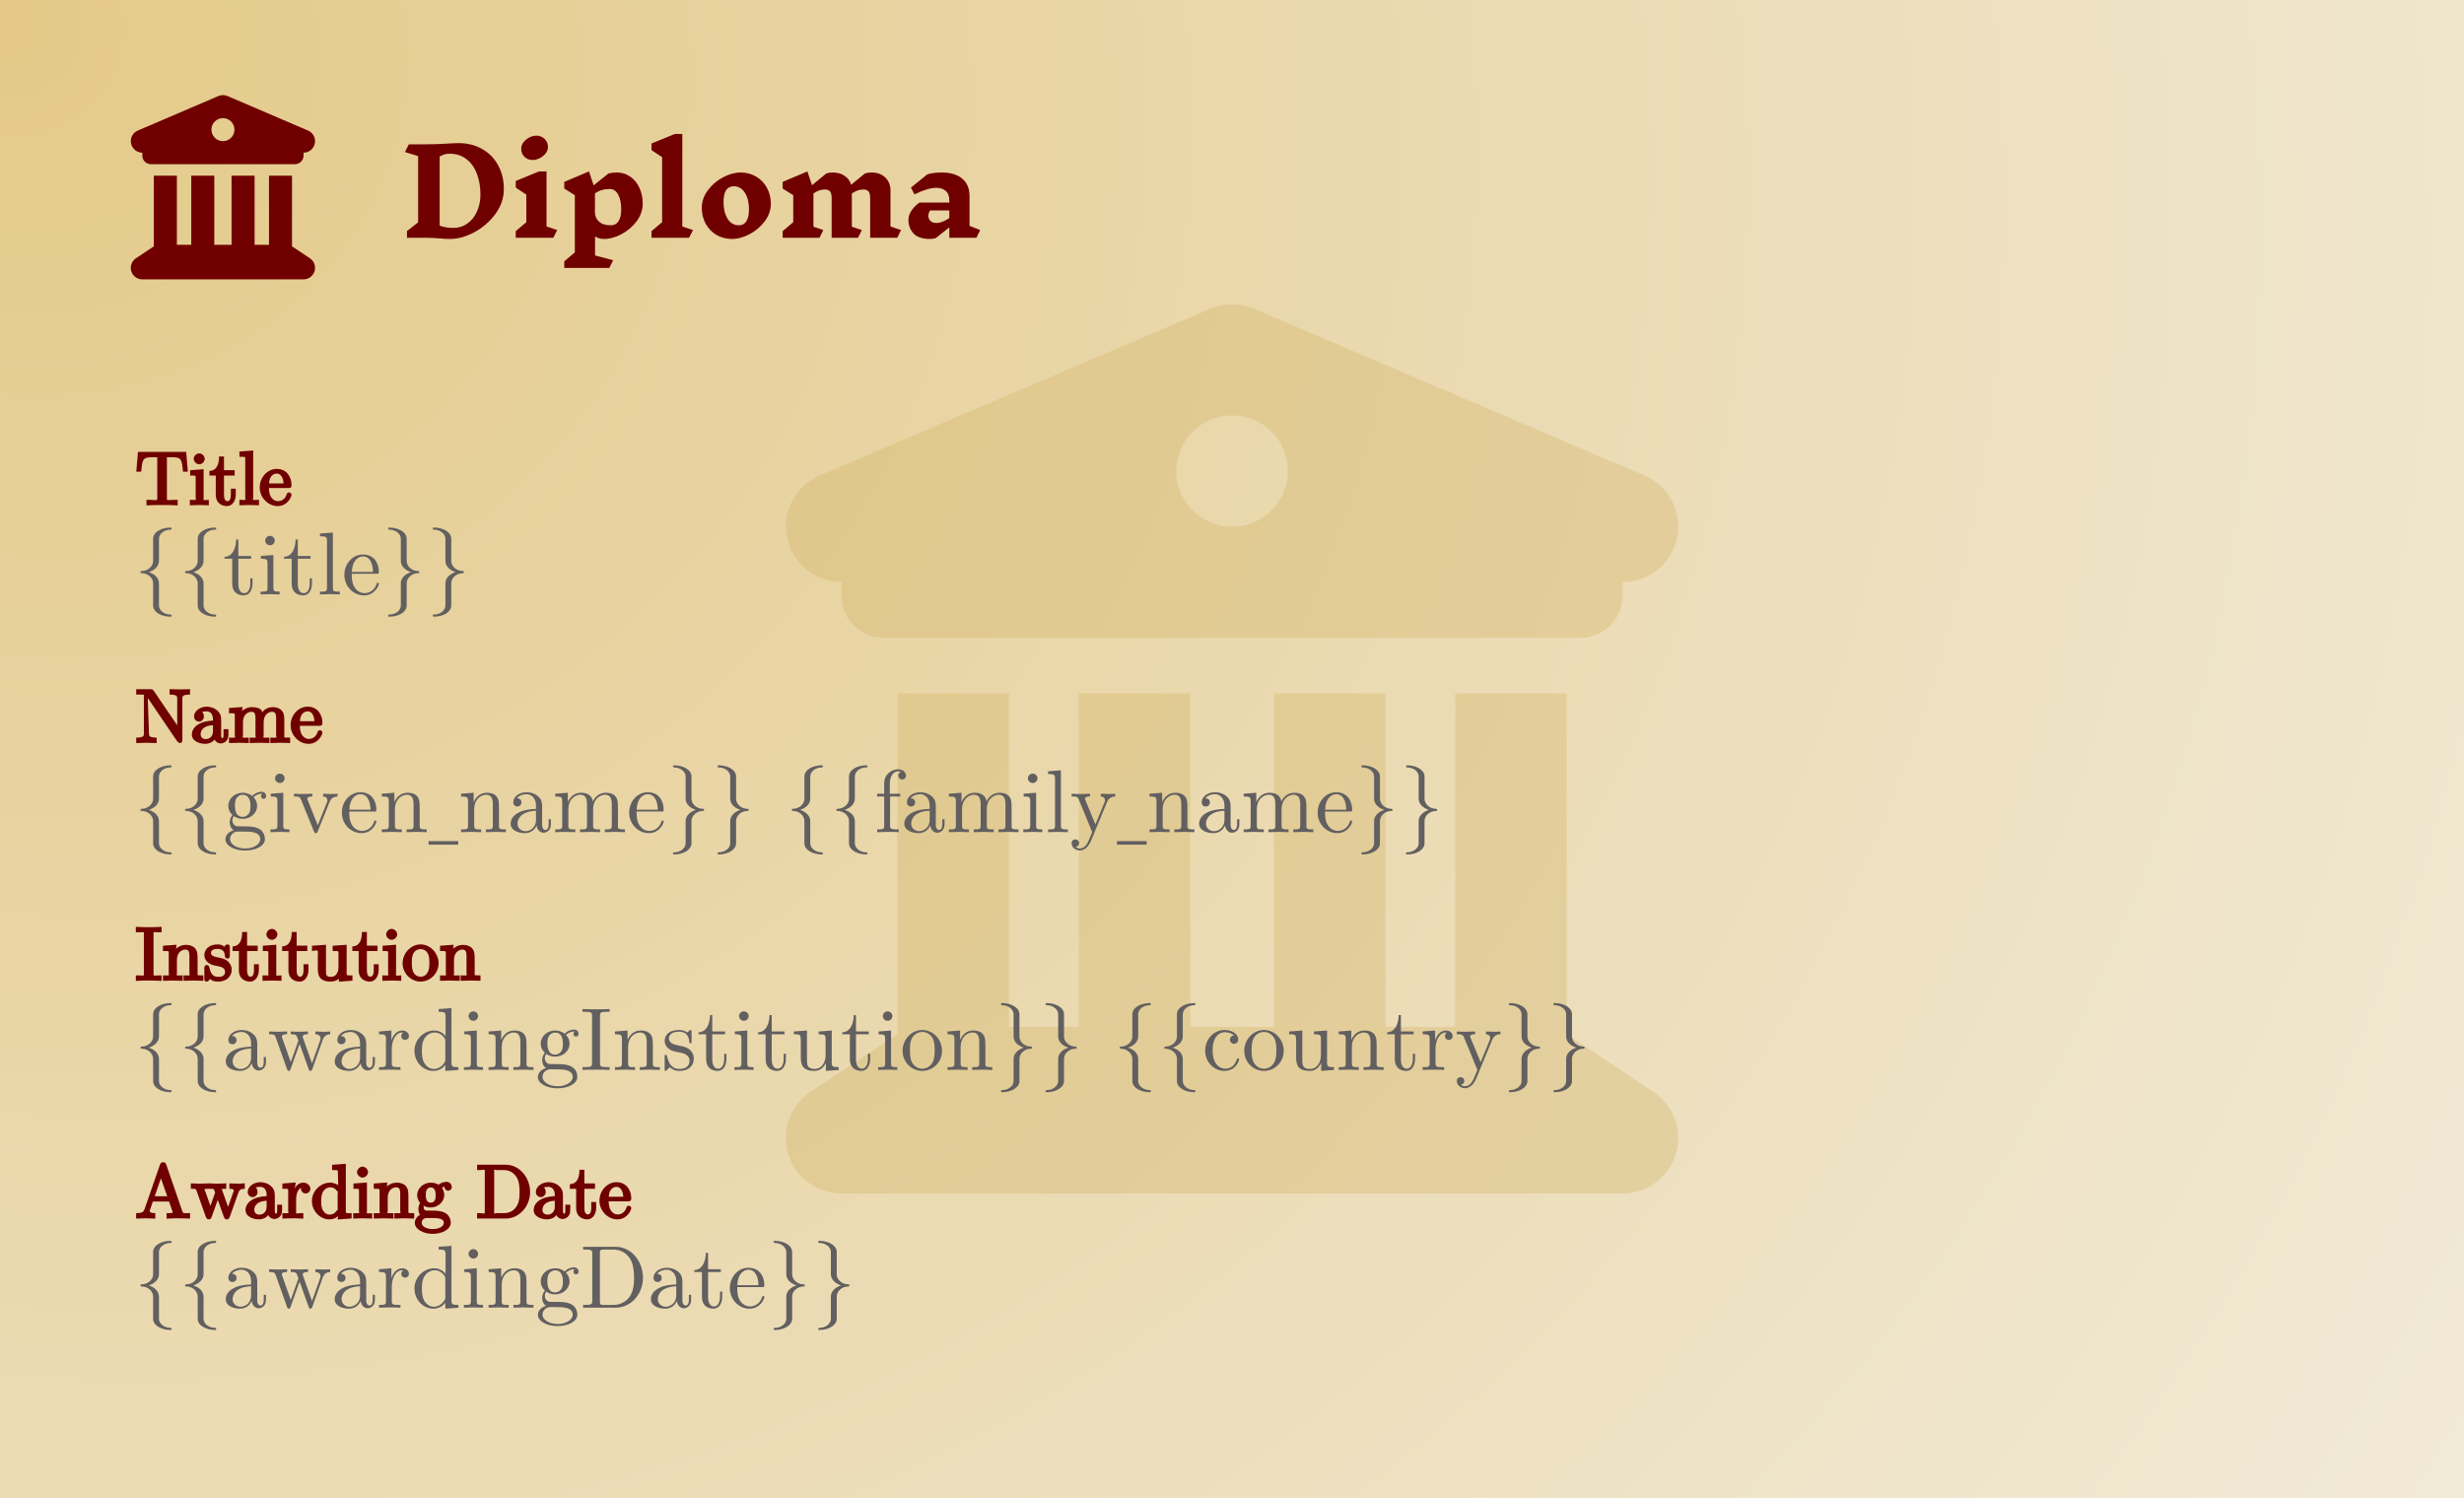
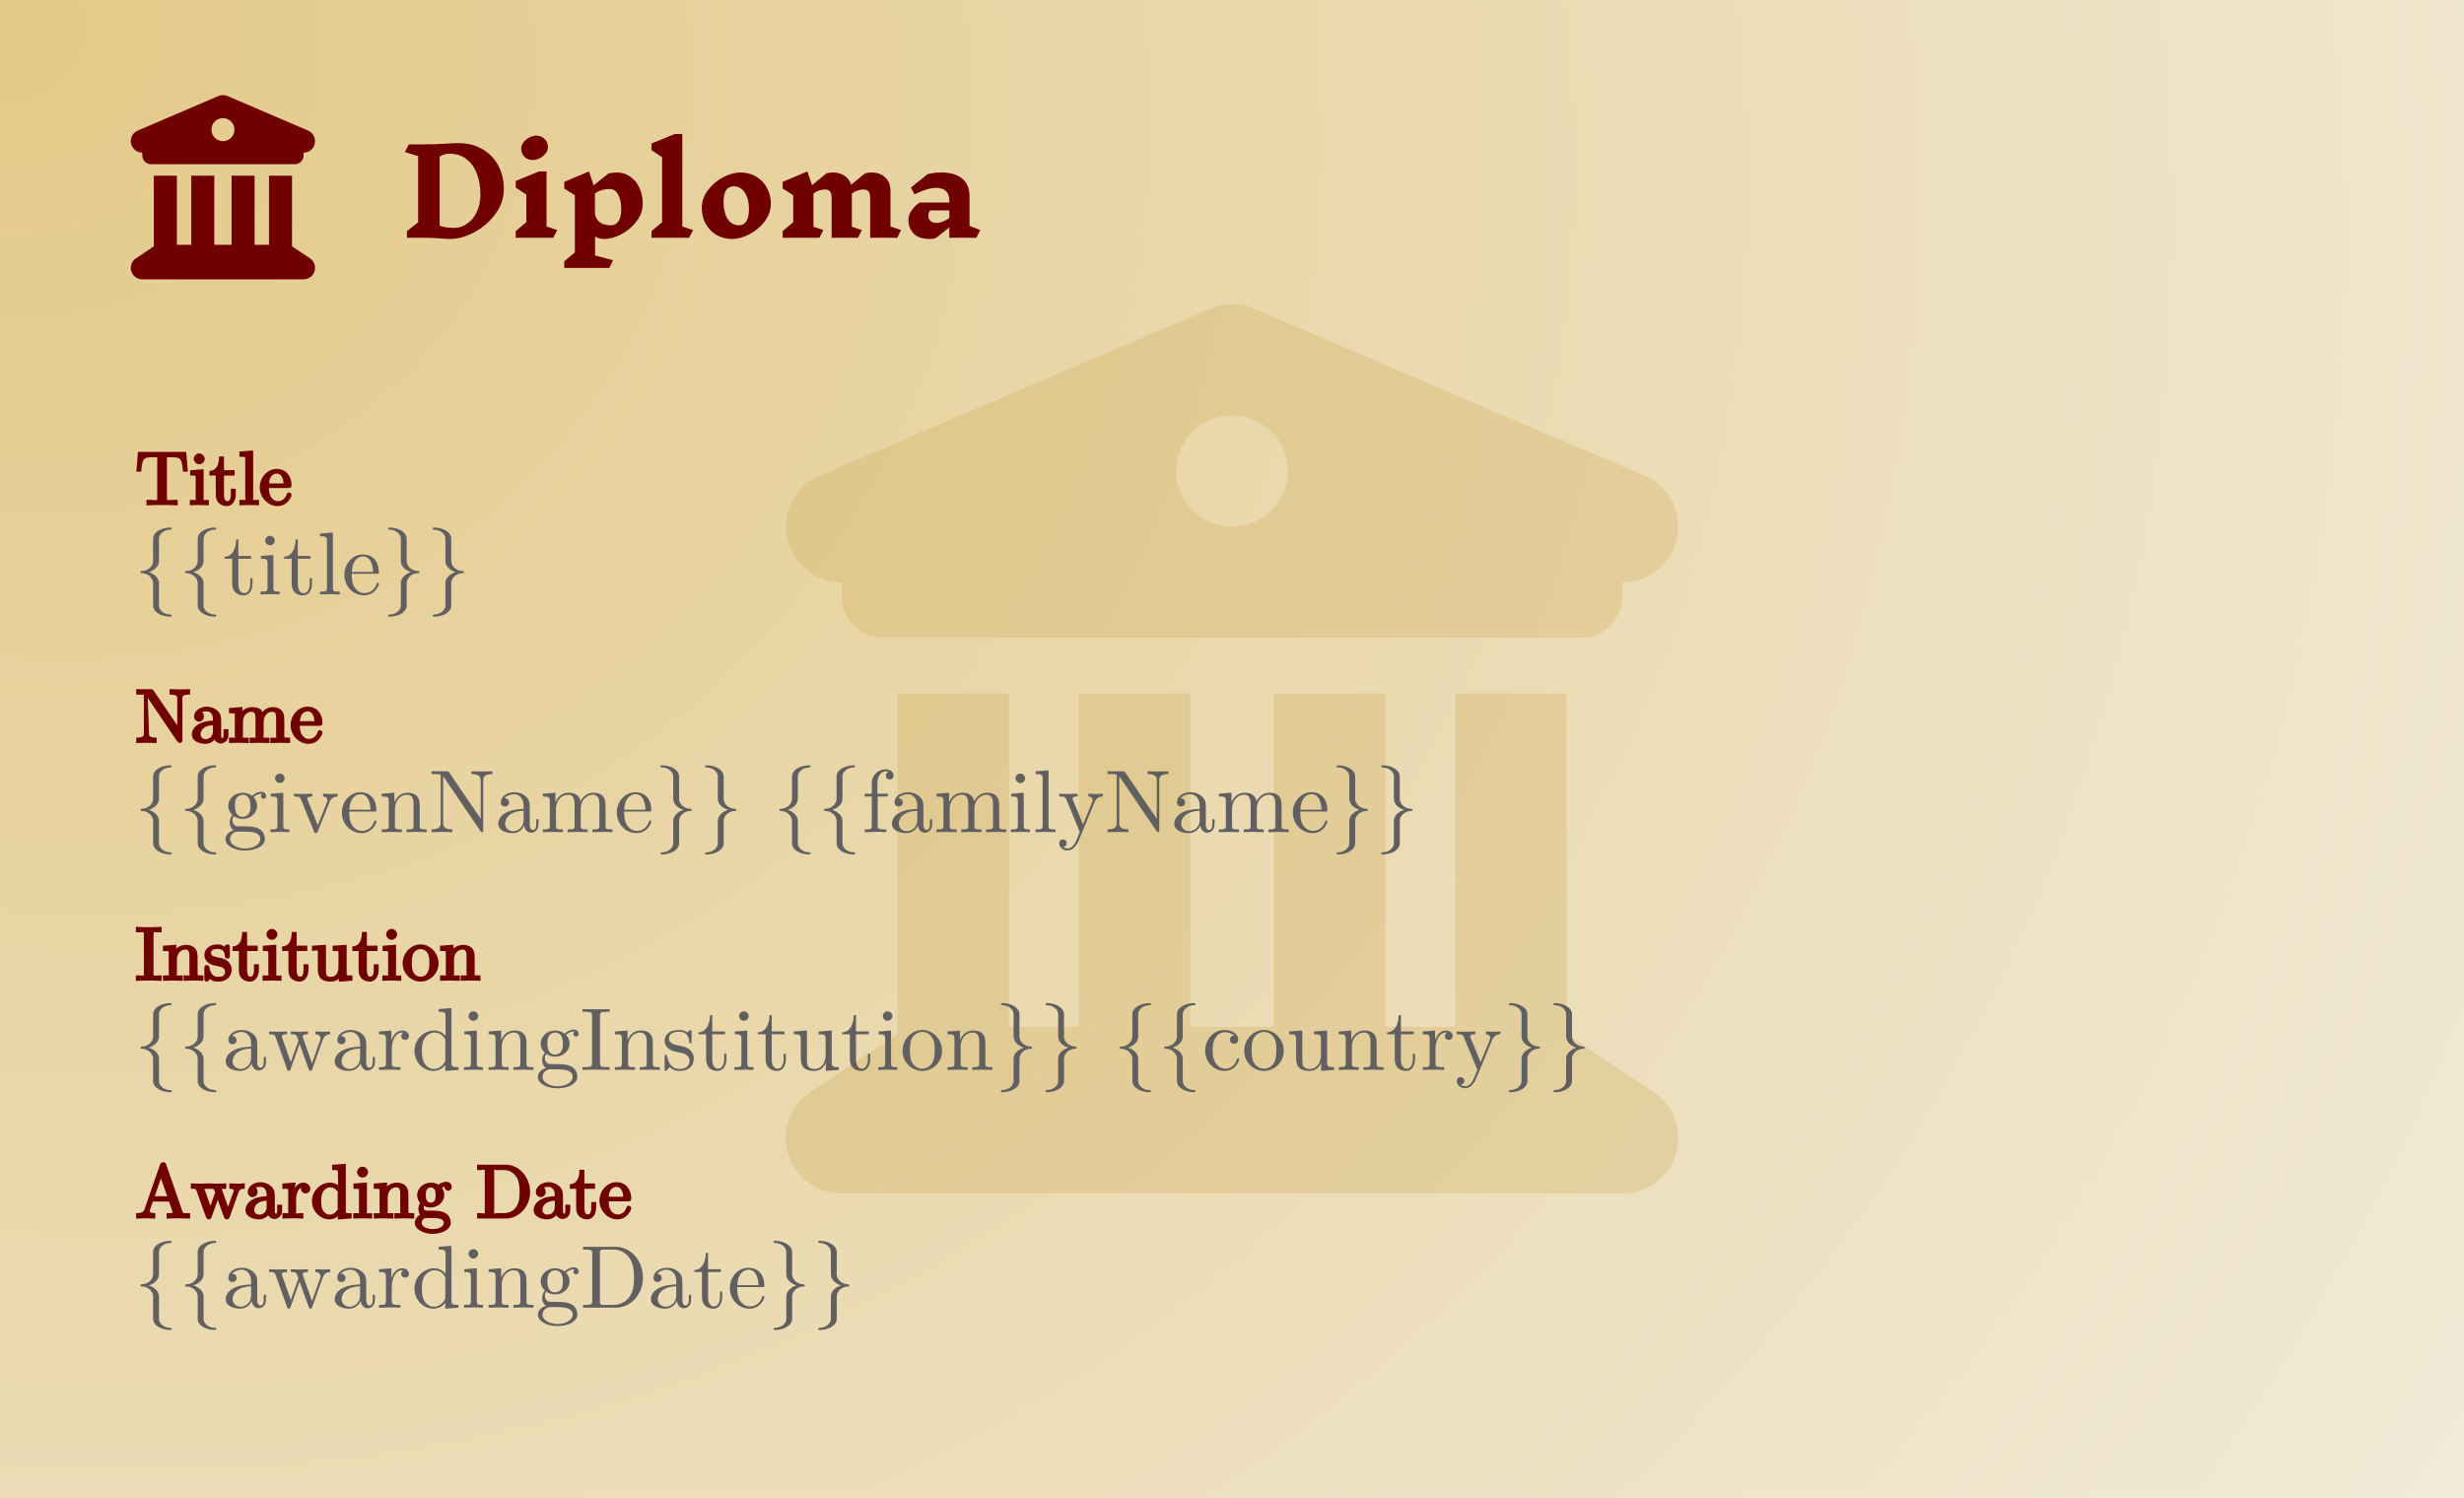
<svg xmlns="http://www.w3.org/2000/svg" width="829" height="504" version="1.1">
  <rect width="829" height="504" fill="url(#paint0_radial_7_5)" />
  <path d="M73.48 32.309L46.358 43.935C44.663 44.662 43.718 46.478 44.094 48.27C44.469 50.063 46.043 51.371 47.883 51.371V52.34C47.883 53.95 49.179 55.246 50.789 55.246H99.221C100.832 55.246 102.127 53.95 102.127 52.34V51.371C103.968 51.371 105.554 50.075 105.917 48.27C106.28 46.466 105.336 44.65 103.653 43.935L76.531 32.309C75.562 31.897 74.448 31.897 73.48 32.309ZM59.507 59.122H51.758V82.895C51.685 82.931 51.613 82.979 51.54 83.028L45.728 86.903C44.312 87.848 43.67 89.616 44.166 91.251C44.663 92.886 46.176 94 47.883 94H102.127C103.834 94 105.336 92.886 105.832 91.251C106.329 89.616 105.699 87.848 104.27 86.903L98.458 83.028C98.386 82.979 98.313 82.943 98.24 82.895L98.253 59.122H90.504V82.374H85.66V59.122H77.911V82.374H72.099V59.122H64.35V82.374H59.507V59.122ZM75.005 39.745C76.033 39.745 77.018 40.153 77.745 40.88C78.472 41.606 78.88 42.592 78.88 43.62C78.88 44.648 78.472 45.634 77.745 46.36C77.018 47.087 76.033 47.495 75.005 47.495C73.978 47.495 72.992 47.087 72.266 46.36C71.539 45.634 71.131 44.648 71.131 43.62C71.131 42.592 71.539 41.606 72.266 40.88C72.992 40.153 73.978 39.745 75.005 39.745Z" fill="#700000" />
  <path d="M154.32 48.16C157.307 48.16 159.947 48.827 162.24 50.16C164.56 51.467 166.347 53.293 167.6 55.64C168.88 57.987 169.52 60.64 169.52 63.6C169.52 66.64 168.56 69.453 166.64 72.04C164.747 74.6 162.387 76.64 159.56 78.16C156.733 79.653 154.04 80.4 151.48 80.4C150.253 80.4 149.04 80.333 147.84 80.2C145.84 80.067 144.307 80 143.24 80H136.92V77.76L140.68 74.8V52.52L136.24 51.16L137.56 48.56H143.2C145.653 48.56 148.053 48.48 150.4 48.32C152.213 48.213 153.52 48.16 154.32 48.16ZM152.64 76.68C154.32 76.68 155.84 76.2 157.2 75.24C158.587 74.28 159.667 72.947 160.44 71.24C161.24 69.533 161.64 67.613 161.64 65.48C161.64 62.92 161.253 60.613 160.48 58.56C159.733 56.48 158.573 54.827 157 53.6C155.453 52.347 153.533 51.72 151.24 51.72C150.04 51.72 148.933 52.04 147.92 52.68V75.92C149.28 76.427 150.84 76.68 152.6 76.68H152.64ZM186.157 80H173.517V77.76L177.077 74.76V65.48L173.517 63.12V60.88L181.357 57.68H183.877V76.2L187.477 77.4L186.157 80ZM180.437 45.64C181.584 45.64 182.517 46.013 183.237 46.76C183.984 47.48 184.357 48.387 184.357 49.48C184.357 50.253 184.09 50.973 183.557 51.64C183.024 52.307 182.357 52.84 181.557 53.24C180.757 53.64 179.984 53.84 179.237 53.84C178.117 53.84 177.184 53.48 176.437 52.76C175.717 52.013 175.357 51.093 175.357 50C175.357 49.227 175.624 48.507 176.157 47.84C176.69 47.173 177.344 46.64 178.117 46.24C178.917 45.84 179.69 45.64 180.437 45.64ZM203.165 80.4C202.072 80.4 201.085 80.12 200.205 79.56V85.96L206.285 87.56L205.005 90.16H189.845V87.92L193.405 84.92V65.68L189.845 63.44V61.2L198.165 57.68L199.725 62.36L204.725 58.36C205.578 58.147 206.552 58.04 207.645 58.04C209.272 58.04 210.738 58.507 212.045 59.44C213.378 60.347 214.405 61.6 215.125 63.2C215.872 64.8 216.245 66.573 216.245 68.52C216.245 70.627 215.565 72.6 214.205 74.44C212.845 76.253 211.138 77.707 209.085 78.8C207.058 79.867 205.098 80.4 203.205 80.4H203.165ZM205.085 63.6C204.205 63.6 203.365 63.707 202.565 63.92C201.792 64.133 200.992 64.52 200.165 65.08V71.4C200.165 72.653 200.618 73.707 201.525 74.56C202.458 75.387 203.778 75.8 205.485 75.8C206.632 75.8 207.498 75.347 208.085 74.44C208.698 73.533 209.005 72.2 209.005 70.44C209.005 68.44 208.672 66.8 208.005 65.52C207.338 64.24 206.378 63.6 205.125 63.6H205.085ZM231.841 80H219.201V77.76L222.761 74.76V52.88L219.201 50.52V48.28L227.041 45.08H229.561V76.2L233.161 77.4L231.841 80ZM249.149 58.04C251.122 58.04 252.882 58.507 254.429 59.44C255.976 60.347 257.176 61.6 258.029 63.2C258.909 64.8 259.349 66.573 259.349 68.52C259.349 70.627 258.669 72.6 257.309 74.44C255.949 76.253 254.242 77.707 252.189 78.8C250.162 79.867 248.202 80.4 246.309 80.4C244.362 80.4 242.602 79.947 241.029 79.04C239.482 78.107 238.269 76.84 237.389 75.24C236.536 73.64 236.109 71.867 236.109 69.92C236.109 67.813 236.789 65.853 238.149 64.04C239.509 62.2 241.202 60.747 243.229 59.68C245.282 58.587 247.256 58.04 249.149 58.04ZM246.829 62.68C245.709 62.68 244.856 63.133 244.269 64.04C243.709 64.92 243.429 66.24 243.429 68C243.429 70.24 243.882 72.107 244.789 73.6C245.696 75.067 246.976 75.8 248.629 75.8C249.722 75.8 250.549 75.347 251.109 74.44C251.696 73.507 251.989 72.16 251.989 70.4C251.989 68.16 251.536 66.32 250.629 64.88C249.722 63.413 248.456 62.68 246.829 62.68ZM301.881 80H292.761V66.72C292.761 65.627 292.587 64.867 292.241 64.44C291.921 63.987 291.321 63.76 290.441 63.76C289.134 63.76 287.854 64.213 286.601 65.12V76.28L289.961 77.4L288.681 80H279.801V66.72C279.801 65.627 279.627 64.867 279.281 64.44C278.961 63.987 278.361 63.76 277.481 63.76C276.174 63.76 274.907 64.213 273.681 65.12V76.28L277.001 77.4L275.721 80H263.321V77.76L266.881 74.76V65.68L263.321 63.44V61.2L271.641 57.68L273.201 62.32L278.001 58.36C278.641 58.147 279.374 58.04 280.201 58.04C281.774 58.04 283.094 58.413 284.161 59.16C285.254 59.88 285.987 60.88 286.361 62.16L291.001 58.36C291.641 58.147 292.374 58.04 293.201 58.04C295.147 58.04 296.694 58.6 297.841 59.72C299.014 60.813 299.601 62.307 299.601 64.2V76.2L303.161 77.4L301.881 80ZM328.511 80H319.391V76.52L314.871 80.08C314.338 80.293 313.671 80.4 312.871 80.4C310.311 80.4 308.458 79.773 307.311 78.52C306.191 77.267 305.631 75.76 305.631 74C305.631 72.96 305.951 71.947 306.591 70.96C307.231 69.947 308.151 69.013 309.351 68.16H319.391V67.48C319.391 66.013 318.991 64.933 318.191 64.24C317.391 63.547 316.324 63.2 314.991 63.2C313.124 63.2 310.684 63.933 307.671 65.4L306.471 63.12L312.031 58.64C313.391 58.24 314.978 58.04 316.791 58.04C319.778 58.04 322.084 58.72 323.711 60.08C325.364 61.44 326.191 63.413 326.191 66V76L329.791 77.4L328.511 80ZM314.911 75.04C316.271 75.04 317.764 74.48 319.391 73.36V70.8H312.951C312.738 71.12 312.578 71.427 312.471 71.72C312.391 71.987 312.351 72.293 312.351 72.64C312.351 73.307 312.578 73.867 313.031 74.32C313.511 74.773 314.138 75 314.911 75V75.04Z" fill="#700000" />
  <path opacity="0.3" d="M407.137 103.89L275.771 159.996C267.56 163.502 262.986 172.269 264.804 180.918C266.622 189.568 274.246 195.88 283.16 195.88V200.555C283.16 208.328 289.435 214.582 297.235 214.582H531.817C539.617 214.582 545.892 208.328 545.892 200.555V195.88C554.806 195.88 562.488 189.627 564.248 180.918C566.007 172.21 561.433 163.444 553.281 159.996L421.915 103.89C417.224 101.903 411.828 101.903 407.137 103.89ZM339.46 233.284H301.927V348.008C301.575 348.183 301.223 348.417 300.871 348.65L272.721 367.352C265.86 371.911 262.751 380.444 265.156 388.333C267.56 396.223 274.891 401.6 283.16 401.6H545.892C554.161 401.6 561.433 396.223 563.837 388.333C566.242 380.444 563.192 371.911 556.272 367.352L528.122 348.65C527.77 348.417 527.418 348.241 527.067 348.008L527.125 233.284H489.592V345.495H466.134V233.284H428.601V345.495H400.451V233.284H362.918V345.495H339.46V233.284ZM414.526 139.774C419.503 139.774 424.276 141.745 427.796 145.252C431.315 148.759 433.292 153.516 433.292 158.476C433.292 163.436 431.315 168.193 427.796 171.7C424.276 175.208 419.503 177.178 414.526 177.178C409.549 177.178 404.775 175.208 401.256 171.7C397.737 168.193 395.759 163.436 395.759 158.476C395.759 153.516 397.737 148.759 401.256 145.252C404.775 141.745 409.549 139.774 414.526 139.774Z" fill="#CDAB56" />
  <defs>
    <radialGradient id="paint0_radial_7_5" cx="0" cy="0" r="1" gradientUnits="userSpaceOnUse" gradientTransform="rotate(31.298) scale(970.184 837.521)">
      <stop stop-color="#E4C988" />
      <stop offset="1" stop-color="#F1EAD7" />
    </radialGradient>
  </defs>
  <text x="45" y="170" font-family="math" font-size="25" fill="#700000" font-weight="bold">Title</text>
  <text x="45" y="200" font-family="math" font-size="30" fill="#625f60" font-weight="normal">{{title}}</text>
  <text x="45" y="250" font-family="math" font-size="25" fill="#700000" font-weight="bold">Name</text>
-   <text x="45" y="280" font-family="math" font-size="30" fill="#625f60" font-weight="normal">{{given_name}} {{family_name}}</text>
+   <text x="45" y="280" font-family="math" font-size="30" fill="#625f60" font-weight="normal">{{givenName}} {{familyName}}</text>
  <text x="45" y="330" font-family="math" font-size="25" fill="#700000" font-weight="bold">Institution</text>
  <text x="45" y="360" font-family="math" font-size="30" fill="#625f60">{{awardingInstitution}} {{country}}</text>
  <text x="45" y="410" font-family="math" font-size="25" fill="#700000" font-weight="bold">Awarding Date</text>
  <text x="45" y="440" font-family="math" font-size="30" fill="#625f60">{{awardingDate}}</text>
</svg>
